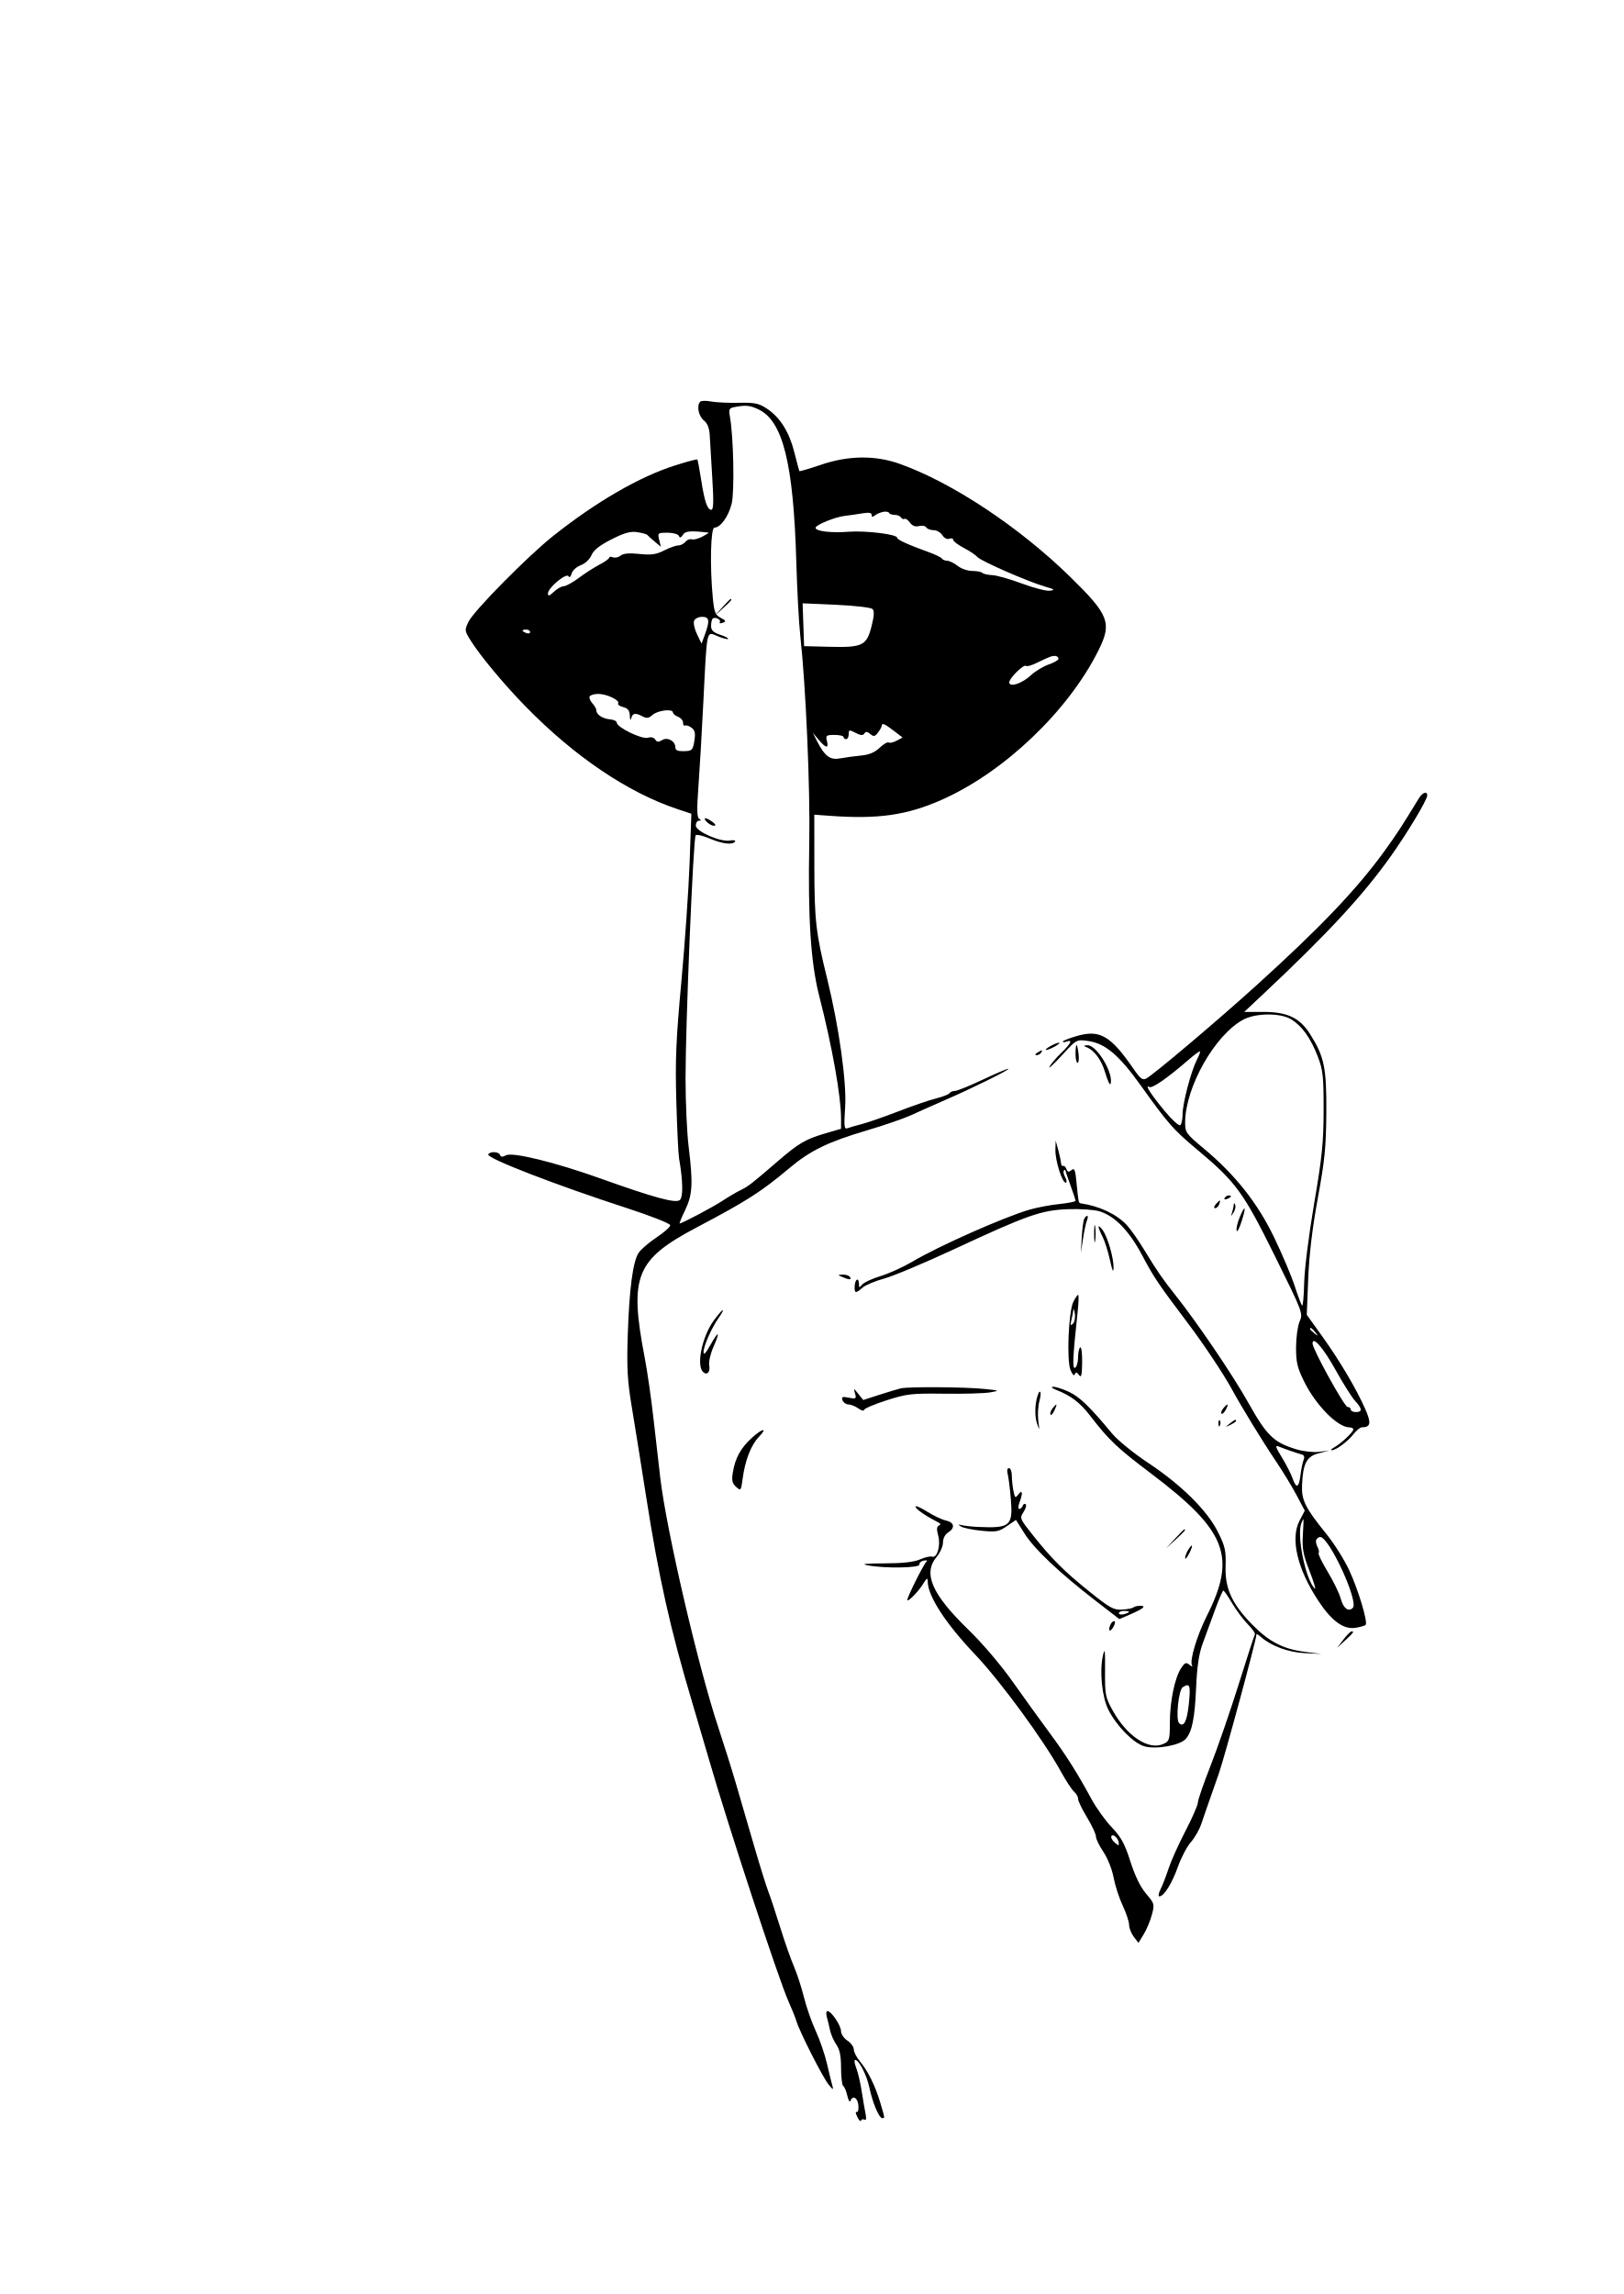
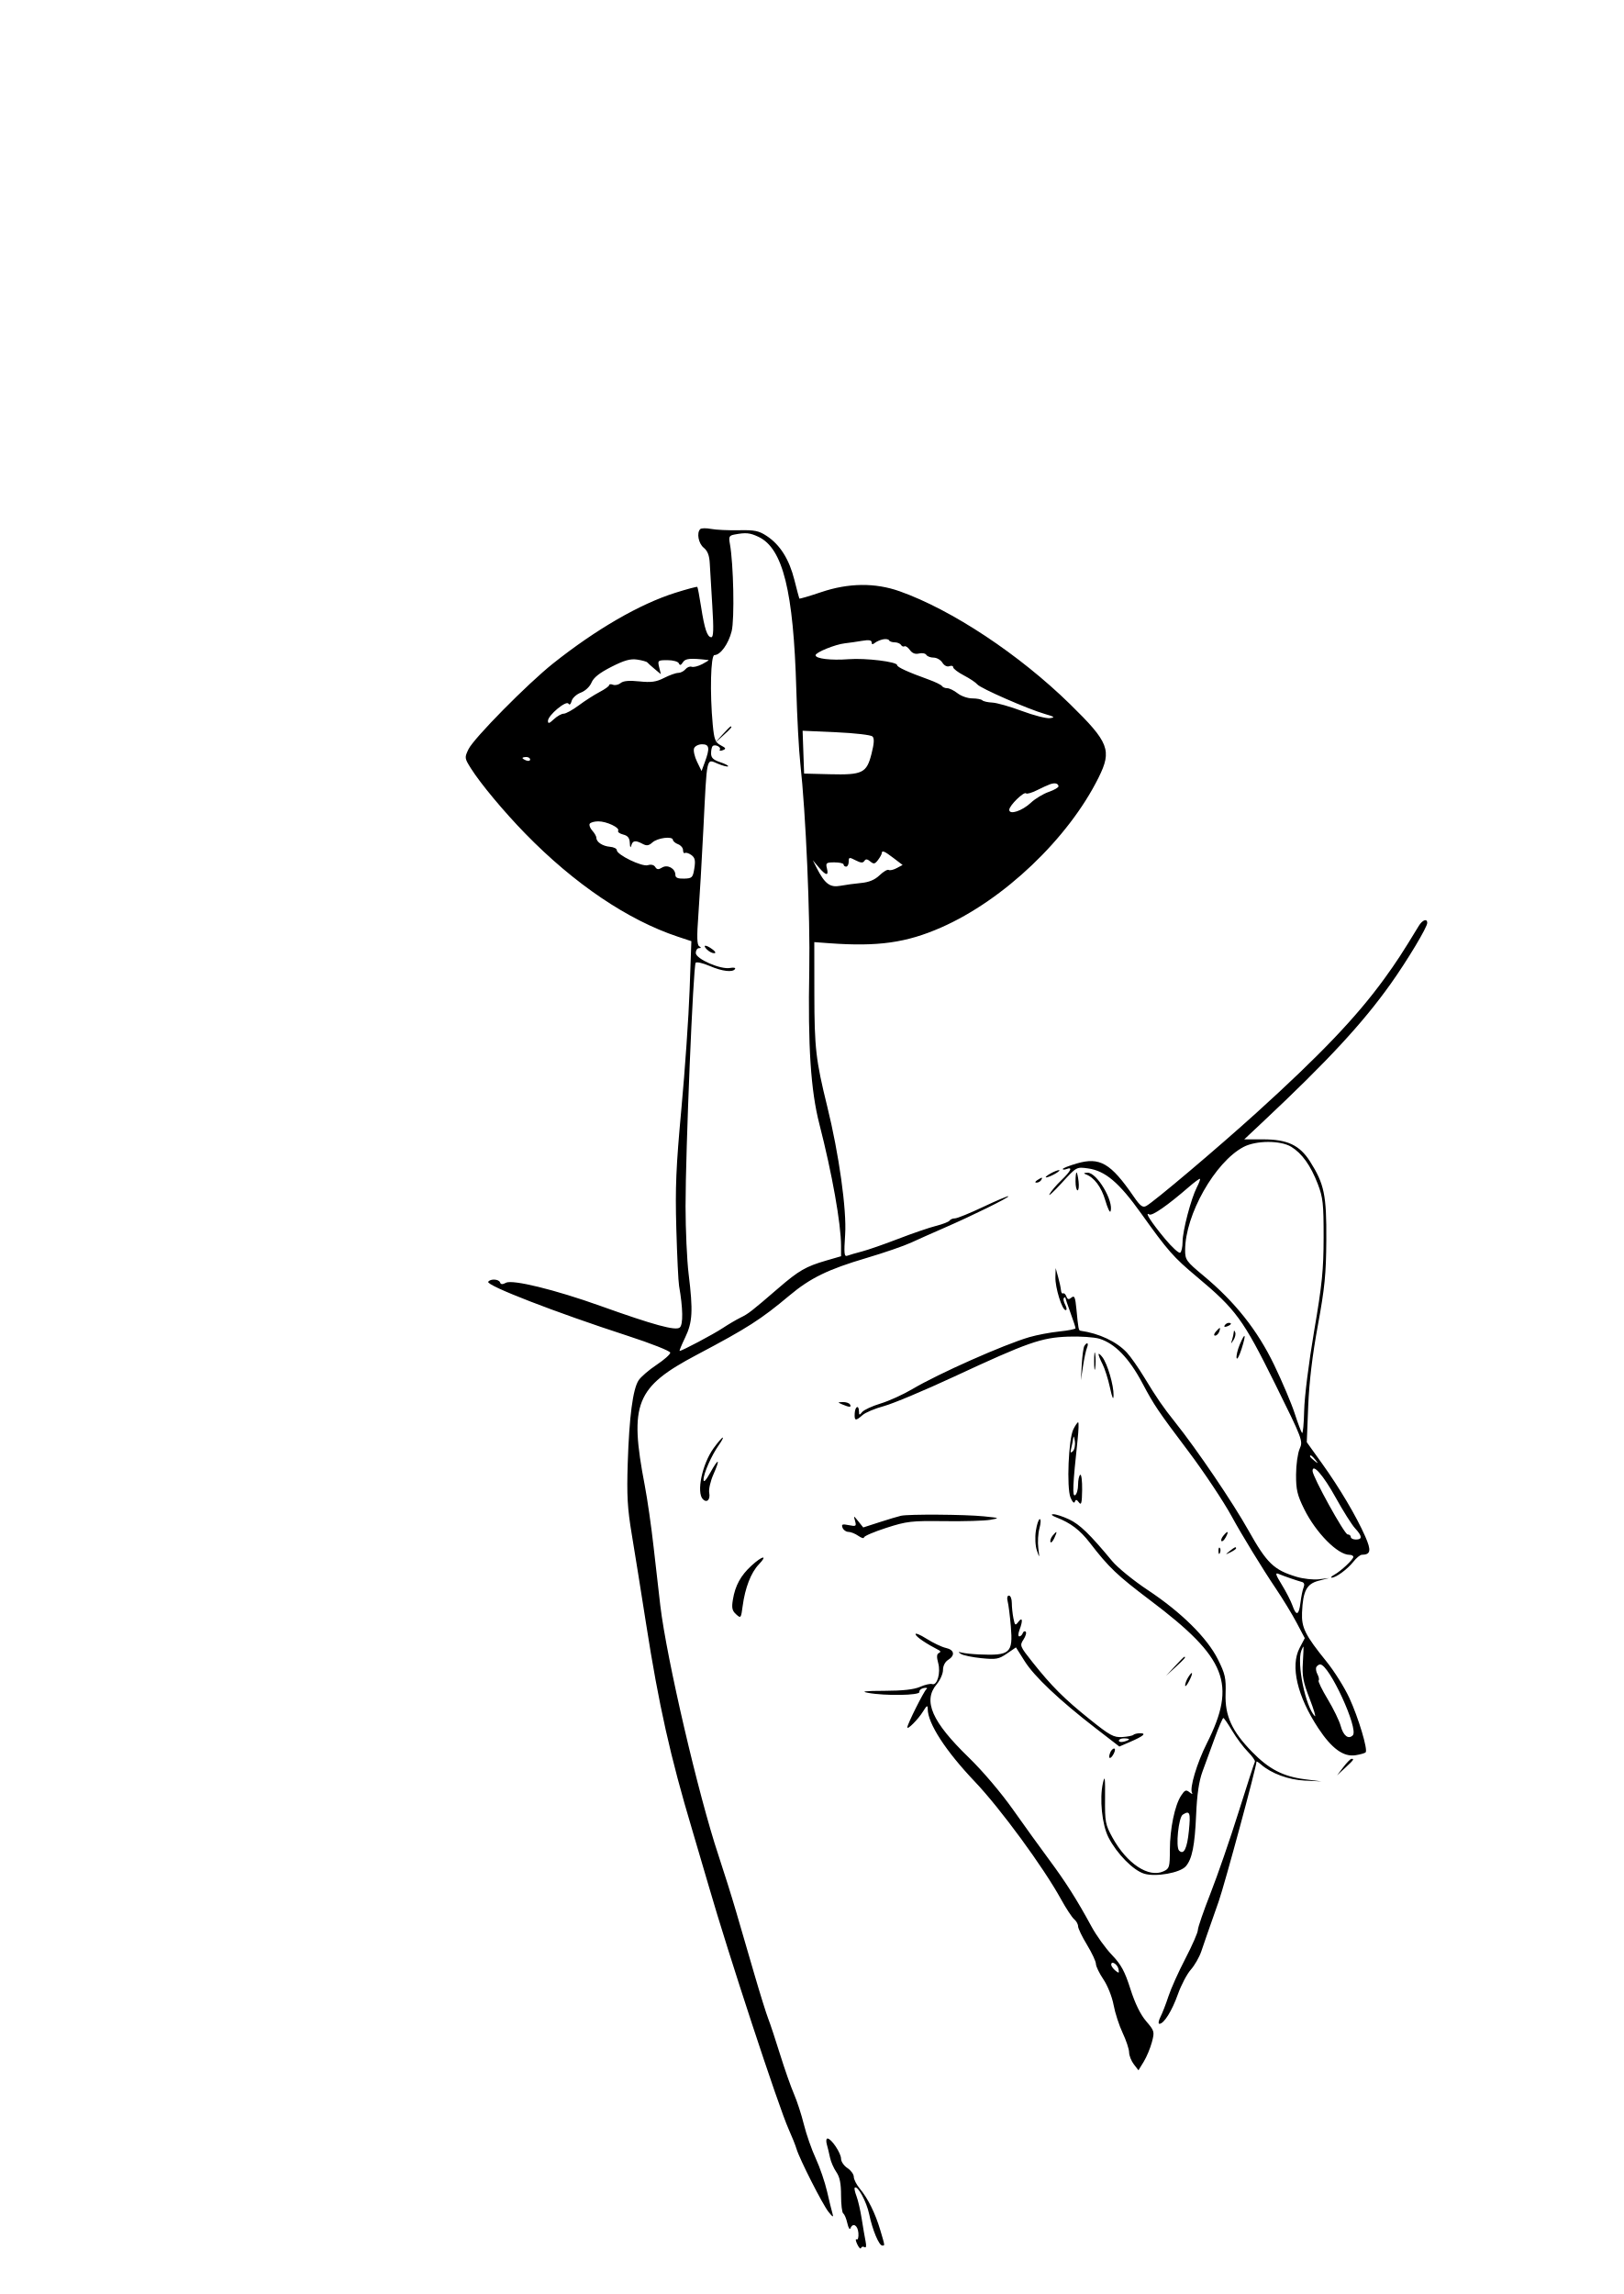
- <svg xmlns="http://www.w3.org/2000/svg" width="637" height="900" viewBox="0 0 637 900" version="1.1">
+ <svg xmlns="http://www.w3.org/2000/svg" width="637" height="900" viewBox="0 0 637 800" version="1.1">
  <path d="M 274.747 157.586 C 273.262 159.072, 274.047 163.217, 276.133 164.907 C 277.642 166.129, 278.333 167.932, 278.491 171.067 C 278.614 173.505, 279.062 181.012, 279.486 187.750 C 280.054 196.781, 279.954 200, 279.104 200 C 277.517 200, 276.428 196.766, 275.072 188.024 C 274.437 183.932, 273.773 180.440, 273.598 180.264 C 273.422 180.089, 269.511 181.135, 264.907 182.589 C 250.981 186.988, 233.912 196.863, 217 210.304 C 207.012 218.242, 185.905 239.632, 183.835 243.915 C 182.231 247.234, 182.257 247.447, 184.748 251.415 C 188.499 257.389, 197.692 268.421, 206.122 277.064 C 225.352 296.781, 246.367 310.979, 265.943 317.481 L 271.266 319.249 270.582 338.374 C 270.207 348.894, 268.754 369.875, 267.354 385 C 265.244 407.809, 264.904 415.826, 265.362 432 C 265.666 442.725, 266.153 452.850, 266.444 454.500 C 267.982 463.198, 268.090 469.680, 266.717 470.820 C 265.082 472.177, 256.626 469.873, 235.500 462.316 C 217.849 456.002, 201.118 451.900, 198.548 453.256 C 197.158 453.990, 196.486 453.958, 196.214 453.143 C 195.764 451.793, 192.360 451.608, 191.567 452.891 C 190.686 454.316, 217.974 464.885, 246.235 474.064 C 255.469 477.063, 262.977 480.036, 262.985 480.697 C 262.993 481.355, 260.566 483.509, 257.591 485.484 C 254.616 487.458, 251.453 490.186, 250.562 491.545 C 248.307 494.987, 246.885 505.820, 246.301 524 C 245.892 536.739, 246.175 541.727, 247.890 552 C 249.038 558.875, 251.558 574.625, 253.492 587 C 258.483 618.953, 263.016 639.209, 271.599 667.916 C 273.504 674.287, 276.427 684.225, 278.093 690 C 285.687 716.307, 305.535 776.693, 309.418 785.297 C 310.709 788.159, 312.096 791.625, 312.501 793 C 313.687 797.026, 322.734 814.851, 325.089 817.797 C 326.763 819.893, 327.114 820.051, 326.652 818.500 C 326.324 817.400, 325.363 813.483, 324.517 809.795 C 323.670 806.108, 321.665 800.256, 320.062 796.791 C 318.458 793.326, 316.368 787.343, 315.417 783.496 C 314.467 779.648, 312.710 774.250, 311.514 771.500 C 310.317 768.750, 307.869 761.775, 306.072 756 C 304.276 750.225, 302.186 743.925, 301.429 742 C 300.671 740.075, 298.214 732.200, 295.970 724.500 C 293.725 716.800, 290.511 705.775, 288.828 700 C 287.144 694.225, 284.012 684.238, 281.869 677.806 C 274.056 654.367, 261.571 600.760, 259.090 580 C 258.531 575.325, 257.347 564.975, 256.459 557 C 255.572 549.025, 254.010 538.140, 252.989 532.812 C 246.813 500.574, 249.343 494.241, 273.500 481.475 C 293.342 470.990, 298.518 467.676, 309.741 458.269 C 317.960 451.380, 324.879 448.009, 339.954 443.550 C 346.804 441.523, 354.679 438.815, 357.454 437.530 C 360.229 436.246, 366.100 433.632, 370.500 431.720 C 381.365 427.001, 396.083 419.749, 395.658 419.325 C 395.468 419.135, 391.027 421.009, 385.790 423.489 C 380.553 425.970, 375.560 428, 374.693 428 C 373.827 428, 372.874 428.395, 372.576 428.877 C 372.278 429.359, 369.889 430.292, 367.267 430.950 C 364.645 431.608, 358 433.884, 352.500 436.008 C 347 438.131, 340.559 440.374, 338.187 440.990 C 335.816 441.606, 333.230 442.358, 332.441 442.661 C 331.235 443.124, 331.102 441.800, 331.603 434.356 C 332.254 424.693, 329.175 402.697, 324.555 384 C 320.112 366.019, 319.548 361.089, 319.523 340.060 L 319.500 319.620 325.500 320.060 C 344.434 321.448, 355.622 319.872, 369.237 313.896 C 393.840 303.097, 419.188 278.966, 431.058 255.041 C 436.363 244.349, 435.153 241.236, 419.884 226.296 C 399.920 206.761, 373.490 189.248, 353 181.976 C 343.364 178.556, 332.936 178.675, 322.160 182.326 C 317.573 183.881, 313.736 185.006, 313.633 184.826 C 313.530 184.647, 312.654 181.350, 311.685 177.500 C 309.654 169.424, 306.085 163.747, 300.872 160.297 C 297.753 158.233, 296.119 157.896, 289.855 158.028 C 285.810 158.113, 280.924 157.880, 278.997 157.511 C 277.071 157.141, 275.158 157.175, 274.747 157.586 M 288.149 159.719 C 286.109 160.107, 285.874 160.585, 286.379 163.333 C 287.813 171.149, 288.255 192.932, 287.074 197.644 C 285.824 202.632, 282.674 207, 280.326 207 C 278.846 207, 278.482 221.860, 279.656 234.296 C 280.212 240.183, 280.629 241.266, 282.776 242.390 C 284.880 243.493, 285 243.786, 283.575 244.333 C 282.652 244.687, 282.142 244.579, 282.442 244.093 C 283.074 243.072, 280.493 241.840, 279.598 242.736 C 279.269 243.064, 279 244.348, 279 245.589 C 279 247.289, 279.880 248.135, 282.567 249.022 C 284.529 249.670, 285.927 250.406, 285.675 250.658 C 285.423 250.911, 283.595 250.440, 281.614 249.612 C 277.079 247.717, 277.436 246.106, 275.992 275 C 275.374 287.375, 274.483 302.670, 274.012 308.989 C 273.378 317.493, 273.460 320.672, 274.328 321.224 C 275.201 321.779, 275.181 321.973, 274.250 321.985 C 273.563 321.993, 273 322.848, 273 323.884 C 273 326.212, 282.761 330.470, 286.470 329.761 C 287.828 329.501, 288.702 329.674, 288.411 330.144 C 287.519 331.587, 283.402 331.101, 278.418 328.965 C 275.807 327.846, 273.348 327.283, 272.955 327.715 C 272.006 328.757, 268.964 401.963, 268.984 423.289 C 268.993 432.524, 269.536 444.449, 270.190 449.789 C 271.975 464.346, 271.736 468.732, 268.828 474.750 C 267.433 477.638, 266.464 480, 266.674 480 C 267.585 480, 279.851 473.502, 283.500 471.086 C 285.700 469.630, 288.844 467.778, 290.486 466.969 C 293.713 465.382, 294.692 464.621, 305.406 455.384 C 313.459 448.441, 316.174 446.877, 324.263 444.526 L 330 442.858 330 438.807 C 330 430.170, 326.481 410.395, 321.494 391 C 318.107 377.832, 316.967 360.435, 317.531 330.559 C 317.930 309.422, 316.179 269.113, 314.010 249.500 C 313.462 244.550, 312.757 231.500, 312.444 220.500 C 311.343 181.921, 307.195 165.168, 297.619 160.623 C 294.221 159.011, 292.660 158.862, 288.149 159.719 M 346.500 200.822 C 345.400 201.038, 343.938 201.672, 343.250 202.230 C 342.377 202.939, 342 202.873, 342 202.013 C 342 201.143, 340.898 200.968, 338.250 201.417 C 336.188 201.767, 333.150 202.204, 331.500 202.388 C 327.704 202.812, 320 205.944, 320 207.063 C 320 208.430, 326.004 209.148, 333 208.619 C 339.685 208.113, 352 209.625, 352 210.951 C 352 211.735, 356.299 213.704, 364.283 216.576 C 366.913 217.522, 369.302 218.680, 369.592 219.148 C 369.881 219.617, 370.808 220, 371.651 220 C 372.495 220, 374.329 220.900, 375.727 222 C 377.126 223.100, 379.709 224, 381.468 224 C 383.227 224, 385.005 224.338, 385.419 224.750 C 385.833 225.162, 387.595 225.562, 389.336 225.639 C 391.076 225.715, 396.304 227.198, 400.954 228.935 C 405.604 230.672, 410.554 231.940, 411.954 231.753 C 414.085 231.468, 413.767 231.203, 410 230.122 C 403.372 228.220, 384.665 220.032, 383.457 218.503 C 382.883 217.777, 380.521 216.197, 378.207 214.991 C 375.893 213.785, 374 212.345, 374 211.792 C 374 211.239, 373.321 211.047, 372.491 211.365 C 371.606 211.705, 370.473 211.128, 369.750 209.972 C 369.073 208.887, 367.529 208, 366.318 208 C 365.108 208, 363.817 207.514, 363.450 206.919 C 363.082 206.324, 361.795 206.086, 360.589 206.388 C 359.122 206.757, 357.941 206.305, 357.016 205.023 C 356.257 203.969, 355.299 203.315, 354.887 203.570 C 354.475 203.824, 353.856 203.575, 353.510 203.016 C 353.165 202.457, 352.046 202, 351.024 202 C 350.003 202, 349.017 201.646, 348.833 201.214 C 348.650 200.782, 347.600 200.605, 346.500 200.822 M 239.872 211.628 C 235.249 213.978, 232.893 215.844, 232.086 217.793 C 231.418 219.405, 229.640 221.075, 227.885 221.737 C 226.209 222.370, 224.591 223.847, 224.283 225.027 C 223.946 226.313, 223.450 226.729, 223.042 226.068 C 222.166 224.650, 215 230.650, 215 232.802 C 215 234.017, 215.496 233.883, 217.314 232.174 C 218.587 230.978, 220.323 230, 221.171 230 C 222.019 230, 224.690 228.527, 227.106 226.726 C 229.523 224.925, 233.188 222.573, 235.250 221.499 C 237.313 220.424, 239 219.212, 239 218.804 C 239 218.396, 239.681 218.324, 240.513 218.643 C 241.345 218.963, 242.704 218.660, 243.534 217.972 C 244.569 217.113, 246.874 216.911, 250.871 217.329 C 255.537 217.816, 257.469 217.545, 260.561 215.969 C 262.685 214.886, 265.173 214, 266.089 214 C 267.005 214, 268.293 213.352, 268.951 212.559 C 269.608 211.767, 270.705 211.333, 271.389 211.596 C 272.072 211.858, 273.952 211.384, 275.566 210.542 C 277.180 209.701, 278.275 208.987, 278 208.956 C 270.778 208.141, 268.919 208.303, 267.946 209.832 C 267.174 211.044, 266.740 211.158, 266.359 210.250 C 266.065 209.551, 264.099 209, 261.898 209 C 258.109 209, 257.987 209.103, 258.631 211.750 L 259.299 214.500 256.900 212.500 C 255.580 211.400, 254.275 210.227, 254 209.894 C 253.725 209.561, 251.925 209.056, 250 208.773 C 247.325 208.379, 244.939 209.051, 239.872 211.628 M 283.437 238.250 L 280.500 241.500 283.750 238.563 C 286.779 235.825, 287.460 235, 286.687 235 C 286.515 235, 285.052 236.463, 283.437 238.250 M 315.207 245.097 L 315.500 253.500 325.500 253.753 C 338.432 254.081, 340.032 253.301, 341.954 245.733 C 342.988 241.663, 343.099 239.699, 342.337 238.937 C 341.748 238.348, 335.337 237.602, 328.090 237.280 L 314.914 236.694 315.207 245.097 M 272.327 243.591 C 271.991 244.466, 272.515 246.828, 273.491 248.841 L 275.267 252.500 276.557 249 C 278.589 243.491, 278.357 242, 275.469 242 C 274.076 242, 272.663 242.716, 272.327 243.591 M 205 247.393 C 205 247.609, 205.675 248.045, 206.500 248.362 C 207.325 248.678, 208 248.501, 208 247.969 C 208 247.436, 207.325 247, 206.500 247 C 205.675 247, 205 247.177, 205 247.393 M 412 257.686 C 411.175 257.972, 408.857 259.029, 406.849 260.035 C 404.841 261.041, 402.924 261.590, 402.589 261.255 C 401.753 260.420, 396 266.053, 396 267.706 C 396 269.825, 401.064 268.158, 404.519 264.901 C 406.180 263.336, 409.330 261.435, 411.519 260.677 C 413.709 259.919, 415.421 258.905, 415.325 258.424 C 415.100 257.300, 413.891 257.031, 412 257.686 M 231.384 273.188 C 231.065 273.704, 231.523 274.921, 232.402 275.892 C 233.281 276.863, 234 278.129, 234 278.706 C 234 280.362, 236.463 281.978, 239.351 282.217 C 240.808 282.338, 242 282.925, 242 283.522 C 242 285.355, 251.913 290.162, 254.199 289.437 C 255.456 289.038, 256.577 289.311, 257.094 290.143 C 257.746 291.190, 258.357 291.241, 259.769 290.367 C 261.923 289.033, 265 290.735, 265 293.261 C 265 294.366, 265.963 294.775, 268.403 294.706 C 271.567 294.616, 271.851 294.333, 272.434 290.687 C 272.927 287.603, 272.683 286.489, 271.292 285.471 C 270.318 284.760, 269.180 284.389, 268.761 284.648 C 268.342 284.906, 268 284.402, 268 283.527 C 268 282.652, 267.127 281.613, 266.060 281.218 C 264.992 280.823, 264.076 280.050, 264.023 279.500 C 263.874 277.953, 257.982 278.706, 255.966 280.530 C 254.568 281.796, 253.716 281.918, 252.149 281.080 C 249.317 279.564, 248.217 279.730, 247.689 281.750 C 247.406 282.834, 247.188 282.461, 247.116 280.769 C 247.030 278.740, 246.359 277.877, 244.507 277.412 C 243.136 277.068, 242.250 276.404, 242.540 275.936 C 243.289 274.724, 238.017 272.229, 234.732 272.241 C 233.209 272.246, 231.703 272.672, 231.384 273.188 M 345.968 284.750 C 345.951 285.163, 345.290 286.354, 344.499 287.398 C 343.279 289.010, 342.820 289.095, 341.455 287.963 C 340.269 286.978, 339.661 286.930, 339.136 287.781 C 338.610 288.632, 337.716 288.565, 335.712 287.526 C 333.211 286.228, 333 286.270, 333 288.059 C 333 289.127, 332.550 290, 332 290 C 331.450 290, 331 289.625, 331 289.167 C 331 288.708, 329.395 288.333, 327.433 288.333 C 324.196 288.333, 323.921 288.549, 324.452 290.667 C 325.229 293.762, 324.097 293.615, 321.242 290.250 L 318.908 287.500 320.434 290.500 C 323.602 296.730, 325.654 298.287, 329.697 297.529 C 331.729 297.148, 335.419 296.646, 337.896 296.414 C 340.993 296.123, 343.249 295.178, 345.118 293.386 C 346.614 291.954, 348.217 291.016, 348.681 291.303 C 349.145 291.590, 350.565 291.268, 351.837 290.587 L 354.148 289.350 350.641 286.675 C 346.986 283.887, 346.022 283.490, 345.968 284.750 M 556.680 313.250 C 550.300 323.763, 547.884 327.465, 543.142 334 C 532.283 348.965, 518.050 363.884, 492.965 386.598 C 477.704 400.416, 452.704 421.553, 449.753 423.132 C 448.330 423.894, 447.403 423.191, 444.753 419.341 C 435.784 406.312, 431.512 403.837, 422.511 406.454 C 419.480 407.335, 417 408.316, 417 408.635 C 417 408.953, 417.675 408.955, 418.500 408.638 C 421.014 407.673, 420.187 409.427, 416.418 413.054 C 414.448 414.949, 412.365 417.400, 411.789 418.500 C 411.213 419.600, 413.358 417.638, 416.555 414.139 C 422.366 407.781, 422.370 407.779, 426.843 408.392 C 433.643 409.324, 439.051 413.890, 447.698 426 C 458.281 440.822, 460.377 443.204, 469.724 451.025 C 484.959 463.772, 487.787 467.648, 500.271 492.875 C 511.088 514.733, 511.312 515.323, 509.950 518.375 C 509.183 520.094, 508.543 524.661, 508.528 528.525 C 508.504 534.448, 509.003 536.567, 511.701 542.025 C 516.312 551.349, 524.861 560, 529.465 560 C 530.309 560, 531 560.366, 531 560.813 C 531 561.835, 526.158 566.369, 523.500 567.836 C 522.400 568.443, 521.950 568.950, 522.500 568.963 C 524.134 569.002, 528.697 565.655, 530.999 562.728 C 532.179 561.228, 533.675 559.993, 534.323 559.985 C 537.837 559.939, 538.128 558.346, 535.646 552.733 C 532.118 544.756, 525.627 533.804, 518.712 524.158 L 512.731 515.815 513.295 501.658 C 513.675 492.156, 514.919 481.744, 517.079 470 C 519.781 455.306, 520.314 449.934, 520.399 436.500 C 520.510 418.888, 519.600 414.491, 514.019 405.692 C 509.957 399.285, 505.123 397, 495.637 397 L 488.194 397 495.347 390.285 C 520.918 366.281, 534.626 351.486, 545.645 336 C 552.222 326.755, 560 313.793, 560 312.076 C 560 310.228, 558.108 310.898, 556.680 313.250 M 277.357 322.500 C 278.182 323.325, 279.452 323.986, 280.179 323.968 C 281.008 323.948, 280.777 323.389, 279.559 322.468 C 277.022 320.549, 275.429 320.572, 277.357 322.500 M 487.898 399.992 C 476.719 405.901, 465 426.612, 465 440.461 C 465 444.254, 465.443 444.871, 472.209 450.501 C 484.608 460.818, 493.395 471.908, 499.938 485.500 C 503.116 492.100, 506.735 500.650, 507.981 504.500 C 509.228 508.350, 510.529 511.810, 510.874 512.189 C 511.218 512.567, 511.595 508.604, 511.711 503.382 C 511.830 497.988, 513.520 484.514, 515.622 472.193 C 518.750 453.864, 519.326 448.174, 519.340 435.500 C 519.354 422.218, 519.092 419.813, 517.052 414.500 C 514.280 407.282, 510.859 402.495, 506.634 399.919 C 502.412 397.344, 492.837 397.382, 487.898 399.992 M 412 410.500 C 410.625 411.286, 409.950 411.929, 410.500 411.929 C 411.050 411.929, 412.625 411.286, 414 410.500 C 415.375 409.714, 416.050 409.071, 415.500 409.071 C 414.950 409.071, 413.375 409.714, 412 410.500 M 422 413.500 C 422 415.425, 422.360 417, 422.799 417 C 423.239 417, 423.415 415.425, 423.190 413.500 C 422.965 411.575, 422.605 410, 422.391 410 C 422.176 410, 422 411.575, 422 413.500 M 426 410.706 C 429.316 411.918, 432.146 415.691, 433.686 420.954 C 434.579 424.004, 435.501 425.941, 435.735 425.259 C 437.098 421.282, 430.351 409.948, 426.699 410.079 C 425.235 410.131, 425.002 410.341, 426 410.706 M 407 413 C 406.099 413.582, 405.975 413.975, 406.691 413.985 C 407.346 413.993, 408.160 413.550, 408.500 413 C 409.267 411.758, 408.921 411.758, 407 413 M 466.500 415.655 C 458.085 422.953, 452.049 427.148, 450.945 426.466 C 448.921 425.215, 451.703 429.539, 457.077 435.997 C 459.847 439.325, 462.538 441.786, 463.057 441.465 C 463.575 441.144, 464 439.212, 464 437.171 C 464 432.909, 467.341 420.175, 469.611 415.785 C 470.456 414.151, 471.002 412.673, 470.824 412.500 C 470.646 412.328, 468.700 413.747, 466.500 415.655 M 414.102 451.072 C 413.985 455.180, 416.732 464, 418.129 464 C 418.661 464, 418.585 463.094, 417.954 461.914 C 417.340 460.767, 417.099 459.567, 417.419 459.248 C 417.739 458.928, 418 458.861, 418 459.097 C 418 459.334, 418.900 461.991, 420 465 C 421.100 468.009, 422 470.753, 422 471.098 C 422 471.442, 419.135 472.017, 415.634 472.376 C 412.133 472.735, 406.845 473.735, 403.884 474.598 C 393.882 477.514, 368.179 488.924, 358 494.966 C 354.425 497.088, 348.800 499.642, 345.500 500.643 C 342.200 501.643, 338.952 503.145, 338.282 503.981 C 337.209 505.318, 337.060 505.291, 337.032 503.750 C 336.982 501.034, 335.518 501.690, 335.356 504.501 C 335.184 507.482, 335.701 507.594, 338.436 505.171 C 339.571 504.164, 343.352 502.576, 346.838 501.642 C 350.324 500.707, 362.699 495.515, 374.338 490.103 C 403.319 476.629, 408.555 474.790, 419.069 474.397 C 423.782 474.220, 429.329 474.595, 431.395 475.229 C 437.463 477.091, 443.042 482.859, 448.214 492.618 C 452.804 501.276, 454.309 503.506, 466.253 519.355 C 472.343 527.437, 480.155 539.175, 483.320 545 C 487.090 551.940, 495.474 565.651, 500.442 573 C 503.230 577.125, 506.959 583.241, 508.729 586.590 L 511.947 592.681 509.902 596.590 C 506.219 603.629, 508.980 615.462, 517.229 627.986 C 522.514 636.011, 527.150 639.378, 531.874 638.624 C 533.730 638.328, 535.507 637.826, 535.824 637.509 C 536.797 636.536, 533.015 623.911, 529.414 616.112 C 527.538 612.049, 523.524 605.656, 520.493 601.906 C 512.073 591.483, 510.619 588.571, 510.871 582.624 C 511.231 574.153, 512.686 571.380, 517.412 570.164 L 521.500 569.112 517.500 569.593 C 515.300 569.857, 511.319 569.413, 508.653 568.605 C 499.780 565.918, 497.060 563.286, 489.831 550.394 C 483.670 539.406, 469.641 518.713, 461.091 508 C 456.249 501.933, 453.919 498.547, 448.977 490.401 C 446.674 486.605, 443.600 482.221, 442.145 480.657 C 438.137 476.348, 431.272 473.119, 423.917 472.082 C 423.216 471.983, 423.068 471.191, 422.359 463.706 C 421.903 458.901, 421.572 458.110, 420.417 459.069 C 419.334 459.968, 418.887 459.868, 418.407 458.618 C 418.068 457.735, 417.484 457.201, 417.110 457.432 C 416.735 457.664, 416.365 457.099, 416.287 456.177 C 416.209 455.254, 415.708 452.925, 415.175 451 L 414.205 447.500 414.102 451.072 M 480.507 469.989 C 480.157 470.555, 480.558 470.723, 481.448 470.382 C 483.180 469.717, 483.497 469, 482.059 469 C 481.541 469, 480.843 469.445, 480.507 469.989 M 477 472.500 C 476.282 473.365, 476.185 474, 476.771 474 C 477.329 474, 478.045 473.325, 478.362 472.500 C 478.678 471.675, 478.781 471, 478.591 471 C 478.401 471, 477.685 471.675, 477 472.500 M 484.079 472.668 C 484.036 473.311, 483.741 474.661, 483.424 475.668 C 482.877 477.409, 482.906 477.412, 483.995 475.712 C 484.626 474.729, 484.920 473.379, 484.650 472.712 C 484.295 471.837, 484.136 471.825, 484.079 472.668 M 486.395 477.598 C 485.568 479.577, 485.028 481.909, 485.196 482.781 C 485.364 483.652, 486.247 482.033, 487.159 479.183 C 489.063 473.226, 488.612 472.291, 486.395 477.598 M 425.458 478.068 C 425.095 478.655, 424.641 481.918, 424.450 485.318 L 424.102 491.500 424.936 486 C 425.396 482.975, 426.096 479.712, 426.493 478.750 C 427.279 476.843, 426.523 476.345, 425.458 478.068 M 429.300 484 C 429.300 487.025, 429.487 488.262, 429.716 486.750 C 429.945 485.238, 429.945 482.762, 429.716 481.250 C 429.487 479.738, 429.300 480.975, 429.300 484 M 431.032 481.300 C 431.014 481.739, 431.714 483.480, 432.587 485.168 C 433.460 486.856, 434.774 490.996, 435.507 494.369 C 436.417 498.548, 436.866 499.523, 436.921 497.432 C 437.020 493.589, 434.548 485.110, 432.562 482.483 C 431.738 481.392, 431.049 480.860, 431.032 481.300 M 330.500 501 C 333.252 502.183, 334.231 502.183, 333.500 501 C 333.160 500.450, 331.896 500.032, 330.691 500.070 C 328.579 500.138, 328.572 500.171, 330.500 501 M 421.137 510.758 C 419.248 514.559, 418.454 533.625, 420.023 537.500 C 420.736 539.259, 421.438 539.961, 421.720 539.197 C 422.093 538.190, 422.463 538.249, 423.351 539.458 C 424.262 540.698, 424.519 539.680, 424.592 534.550 C 424.642 530.990, 424.305 528.312, 423.842 528.598 C 423.379 528.884, 423 530.640, 423 532.500 C 423 534.360, 422.481 536.203, 421.847 536.595 C 420.689 537.310, 420.897 532.638, 422.820 514.750 C 423.219 511.038, 423.310 508.004, 423.023 508.008 C 422.735 508.012, 421.887 509.250, 421.137 510.758 M 421.136 514 C 421.046 514.825, 420.693 516.625, 420.350 518 C 419.870 519.931, 420.004 520.243, 420.942 519.372 C 421.610 518.751, 421.964 516.951, 421.728 515.372 C 421.492 513.792, 421.226 513.175, 421.136 514 M 280.003 518.154 C 275.495 524.377, 273.159 535.559, 275.813 538.213 C 277.382 539.782, 278.782 538.313, 278.270 535.634 C 278.017 534.306, 278.757 531.076, 279.917 528.456 C 282.696 522.173, 282.015 521.781, 278.692 527.751 C 276.962 530.859, 276.048 531.809, 276.046 530.500 C 276.043 528.070, 279.205 520.925, 282.052 516.927 C 283.198 515.317, 283.883 514, 283.574 514 C 283.265 514, 281.658 515.869, 280.003 518.154 M 514 521.378 C 514 521.585, 514.788 522.373, 515.750 523.128 C 517.336 524.371, 517.371 524.336, 516.128 522.750 C 514.821 521.084, 514 520.555, 514 521.378 M 515 527.092 C 515 529.328, 527.511 551.984, 528.750 551.992 C 529.438 551.996, 530 552.450, 530 553 C 530 553.550, 530.900 554, 532 554 C 534.621 554, 534.528 552.672, 531.690 549.610 C 530.419 548.240, 526.989 542.803, 524.068 537.529 C 519.244 528.821, 515 523.937, 515 527.092 M 353.500 544.680 C 352.400 544.926, 348.621 546.057, 345.103 547.194 L 338.706 549.261 336.790 546.881 C 334.890 544.519, 334.880 544.518, 335.501 546.738 C 336.074 548.787, 335.868 548.924, 333.046 548.359 C 330.475 547.845, 330.068 548.013, 330.589 549.371 C 330.933 550.267, 331.966 551, 332.884 551 C 333.803 551, 335.555 551.701, 336.777 552.557 C 338 553.413, 339 553.691, 339 553.175 C 339 552.658, 342.938 550.969, 347.750 549.421 C 355.807 546.829, 357.608 546.621, 370.500 546.791 C 378.200 546.892, 386.300 546.657, 388.500 546.269 C 392.409 545.578, 392.353 545.547, 386 544.898 C 378.653 544.147, 356.542 543.999, 353.500 544.680 M 414.511 545.326 C 420.122 547.514, 423.765 550.284, 427.638 555.308 C 435.111 565.002, 438.331 568.067, 451.402 577.926 C 481.297 600.476, 485.288 610.591, 473.516 633.968 C 469.630 641.685, 466.660 651.620, 467.713 653.379 C 468.082 653.996, 467.653 653.907, 466.759 653.183 C 465.364 652.053, 464.892 652.236, 463.427 654.472 C 460.934 658.276, 459.033 667.453, 459.016 675.771 C 459.001 682.548, 458.830 683.120, 456.503 684.181 C 450.684 686.832, 442.156 681.185, 436.500 670.936 C 433.705 665.871, 433.506 664.817, 433.584 655.500 C 433.653 647.352, 433.500 646.241, 432.757 649.500 C 431.350 655.675, 432.385 665.882, 434.921 670.849 C 438.185 677.241, 444.658 683.817, 448.953 685.104 C 453.505 686.468, 463.016 684.775, 465.262 682.202 C 467.737 679.365, 468.802 674.061, 469.319 661.994 C 469.663 653.967, 470.420 648.826, 471.824 644.994 C 472.931 641.972, 475.111 636.013, 476.669 631.751 C 478.226 627.489, 479.725 624.010, 480 624.021 C 480.275 624.031, 481.836 626.290, 483.468 629.039 C 485.101 631.789, 487.871 635.493, 489.623 637.269 C 491.376 639.045, 492.613 640.817, 492.373 641.206 C 492.132 641.595, 489.242 650.500, 485.950 660.994 C 482.658 671.489, 477.723 685.775, 474.982 692.742 C 472.242 699.708, 470 706.212, 470 707.195 C 470 708.178, 467.806 713.201, 465.125 718.358 C 462.443 723.514, 459.457 730.156, 458.489 733.117 C 457.521 736.078, 456.103 739.737, 455.339 741.250 C 454.574 742.763, 454.378 744, 454.902 744 C 456.679 744, 459.837 738.952, 462.173 732.378 C 463.453 728.777, 465.727 724.450, 467.226 722.763 C 468.725 721.075, 470.576 717.851, 471.339 715.597 C 472.811 711.249, 473.442 709.438, 478.163 696 C 480.519 689.294, 493 643.164, 493 641.162 C 493 640.902, 493.788 641.382, 494.750 642.229 C 498.786 645.777, 505.549 648.271, 511.971 648.580 L 518.500 648.894 511.901 648.044 C 503.413 646.951, 497.869 644.067, 491.276 637.314 C 483.342 629.189, 480.593 623.158, 480.876 614.500 C 481.077 608.348, 480.711 606.713, 477.855 601 C 473.632 592.552, 463.485 582.528, 450.338 573.814 C 444.790 570.137, 438.507 565.025, 436.375 562.455 C 427.603 551.877, 423.655 548.058, 419.451 546.082 C 417.015 544.937, 414.229 544.034, 413.261 544.076 C 412.191 544.122, 412.682 544.613, 414.511 545.326 M 406.437 550.571 C 406.044 553.192, 406.216 556.499, 406.839 558.321 C 407.895 561.409, 407.911 561.380, 407.391 557.342 C 407.096 555.055, 407.302 551.567, 407.847 549.592 C 408.392 547.616, 408.453 546, 407.981 546 C 407.509 546, 406.814 548.057, 406.437 550.571 M 413.028 552.466 C 412.359 553.273, 411.966 554.383, 412.155 554.934 C 412.345 555.484, 413.020 554.824, 413.656 553.467 C 414.974 550.654, 414.783 550.351, 413.028 552.466 M 479.980 552.524 C 479.284 553.362, 478.968 554.301, 479.276 554.610 C 479.585 554.919, 480.340 554.233, 480.954 553.086 C 482.264 550.638, 481.778 550.358, 479.980 552.524 M 478.079 558.583 C 478.127 559.748, 478.364 559.985, 478.683 559.188 C 478.972 558.466, 478.936 557.603, 478.604 557.271 C 478.272 556.939, 478.036 557.529, 478.079 558.583 M 482.441 558.555 C 480.577 560.049, 480.589 560.067, 482.750 559.020 C 483.988 558.420, 485 557.720, 485 557.465 C 485 556.700, 484.481 556.921, 482.441 558.555 M 294.848 564.250 C 290.630 568.119, 288.478 572.048, 287.565 577.547 C 287.021 580.819, 287.260 581.925, 288.813 583.331 C 290.677 585.018, 290.753 584.923, 291.395 580.079 C 292.341 572.952, 294.667 566.957, 297.726 563.764 C 301.415 559.913, 299.161 560.294, 294.848 564.250 M 502.934 571.738 C 504.629 574.493, 506.506 578.154, 507.106 579.873 C 508.601 584.163, 509.643 583.792, 510.259 578.750 C 510.545 576.413, 511.100 573.716, 511.493 572.758 C 511.947 571.653, 511.713 570.887, 510.854 570.660 C 508.979 570.166, 503.871 568.400, 501.676 567.488 C 500.229 566.886, 500.489 567.765, 502.934 571.738 M 395.368 578.250 C 395.699 579.487, 396.259 583.898, 396.612 588.051 C 397.510 598.607, 396.357 599.614, 384 599.071 C 381.525 598.962, 378.600 598.655, 377.500 598.388 C 375.842 597.987, 375.770 598.076, 377.080 598.907 C 377.950 599.458, 381.550 600.199, 385.080 600.552 C 390.832 601.127, 391.871 600.940, 395.063 598.754 L 398.626 596.314 402.063 601.758 C 405.873 607.793, 415.665 617.039, 429.848 627.994 L 439.197 635.215 443.348 633.424 C 448.626 631.146, 449.971 630, 447.367 630 C 446.248 630, 445.049 630.284, 444.702 630.631 C 444.355 630.979, 442.376 631.366, 440.304 631.491 C 436.976 631.693, 435.486 630.876, 427.518 624.479 C 417.502 616.437, 412.653 611.593, 405.093 602.081 C 400.158 595.872, 400.043 595.583, 401.576 593.244 C 402.447 591.914, 402.837 590.528, 402.443 590.163 C 402.049 589.798, 401.525 590.063, 401.280 590.750 C 401.034 591.438, 400.432 592, 399.941 592 C 399.441 592, 399.477 590.875, 400.025 589.435 C 401.401 585.815, 401.180 584.179, 399.596 586.266 C 398.371 587.880, 398.202 587.762, 397.628 584.891 C 397.283 583.163, 397 580.456, 397 578.875 C 397 577.294, 396.498 576, 395.883 576 C 395.214 576, 395.008 576.901, 395.368 578.250 M 359.231 591.211 C 359.582 592.277, 363.294 594.789, 368.500 597.483 C 369.123 597.805, 369.065 598.208, 368.345 598.552 C 367.532 598.940, 367.463 600.093, 368.112 602.442 C 369.173 606.285, 367.702 611.422, 365.744 610.711 C 365.060 610.463, 362.925 610.950, 361 611.794 C 358.602 612.844, 354.193 613.337, 347 613.356 C 339.378 613.377, 337.597 613.591, 340.500 614.135 C 347.226 615.396, 361.036 615.174, 360.750 613.809 C 360.613 613.155, 361.400 612.455, 362.500 612.256 C 363.623 612.052, 364.062 612.245, 363.500 612.696 C 362.498 613.502, 356 626.478, 356 627.674 C 356 628.831, 360.253 624.553, 362.139 621.500 C 363.665 619.030, 363.995 618.853, 364.006 620.500 C 364.044 626.177, 371.026 636.936, 382.500 649 C 392.492 659.505, 409.370 682.529, 416.293 695.097 C 418.292 698.726, 420.618 702.268, 421.464 702.970 C 422.309 703.671, 423 704.918, 423 705.742 C 423 706.565, 424.575 709.831, 426.500 713 C 428.425 716.169, 430 719.537, 430 720.486 C 430 721.434, 431.324 724.172, 432.943 726.571 C 434.596 729.020, 436.345 733.416, 436.934 736.600 C 437.510 739.717, 439.111 744.655, 440.491 747.572 C 441.871 750.489, 443.010 753.917, 443.022 755.188 C 443.034 756.460, 443.864 758.566, 444.867 759.870 L 446.689 762.239 448.753 758.870 C 449.888 757.016, 451.330 753.572, 451.956 751.215 C 453.058 747.074, 452.981 746.796, 449.690 742.951 C 447.457 740.342, 445.337 735.998, 443.531 730.327 C 441.312 723.360, 439.896 720.760, 436.241 716.934 C 433.746 714.322, 430.158 709.331, 428.267 705.843 C 422.647 695.477, 418.139 688.360, 411.700 679.689 C 408.356 675.185, 401.965 666.325, 397.499 660 C 392.754 653.280, 385.519 644.760, 380.090 639.500 C 365.638 625.497, 362.041 617.305, 367.500 610.818 C 368.875 609.184, 370 606.639, 370 605.164 C 370 603.564, 370.807 601.977, 372 601.232 C 374.875 599.437, 374.463 597.261, 371.108 596.524 C 369.517 596.174, 366.099 594.546, 363.511 592.905 C 360.924 591.264, 358.998 590.502, 359.231 591.211 M 510.607 597.582 C 508.723 602.490, 512.237 619.637, 515.871 623.271 C 516.439 623.839, 515.529 620.764, 513.849 616.437 C 511.308 609.892, 510.862 607.514, 511.195 602.285 C 511.415 598.828, 511.509 596, 511.404 596 C 511.300 596, 510.941 596.712, 510.607 597.582 M 460.946 603.750 L 457.500 607.500 461.250 604.054 C 464.740 600.846, 465.460 600, 464.696 600 C 464.529 600, 462.842 601.688, 460.946 603.750 M 516.513 603.979 C 516.180 604.518, 516.362 605.809, 516.919 606.848 C 517.475 607.887, 517.683 608.984, 517.382 609.285 C 517.080 609.587, 518.680 612.896, 520.938 616.639 C 523.195 620.382, 525.488 625.098, 526.032 627.119 C 527.075 630.994, 529.063 632.537, 530.787 630.813 C 533.210 628.390, 521.524 603, 517.986 603 C 517.509 603, 516.846 603.441, 516.513 603.979 M 466.212 608.032 C 465.545 609.099, 465.003 610.541, 465.006 611.236 C 465.010 611.931, 465.693 611.196, 466.524 609.601 C 468.257 606.278, 468.028 605.125, 466.212 608.032 M 439 632.906 C 439 633.405, 439.900 633.577, 441 633.290 C 442.100 633.002, 443 632.594, 443 632.383 C 443 632.173, 442.100 632, 441 632 C 439.900 632, 439 632.408, 439 632.906 M 435.583 637.643 C 434.631 640.126, 435.681 640.465, 436.954 638.086 C 437.568 636.938, 437.653 636, 437.142 636 C 436.632 636, 435.930 636.739, 435.583 637.643 M 527.064 643.305 L 524.628 646.500 527.814 643.563 C 531.129 640.507, 531.507 639.963, 530.250 640.055 C 529.837 640.086, 528.404 641.548, 527.064 643.305 M 464.070 661.936 C 462.423 662.978, 461.235 674.635, 462.633 676.033 C 464.482 677.882, 465.786 675.247, 466.482 668.250 C 467.195 661.076, 466.851 660.175, 464.070 661.936 M 436 720.794 C 436 721.323, 436.727 722.358, 437.615 723.096 C 439.013 724.256, 439.181 724.182, 438.865 722.551 C 438.489 720.607, 436 719.082, 436 720.794 M 324.407 791.250 C 324.760 792.487, 325.329 794.850, 325.673 796.500 C 326.016 798.150, 327.130 800.694, 328.148 802.154 C 329.491 804.079, 330 806.606, 330 811.345 C 330 814.940, 330.392 818.124, 330.871 818.420 C 331.350 818.716, 332.067 820.430, 332.464 822.229 C 332.862 824.028, 333.407 824.938, 333.677 824.250 C 334.610 821.870, 336.576 823.013, 336.809 826.072 C 336.937 827.762, 336.625 828.886, 336.115 828.571 C 335.605 828.256, 335.707 829.108, 336.344 830.466 C 336.980 831.824, 337.651 832.497, 337.835 831.961 C 338.020 831.426, 338.631 831.272, 339.192 831.619 C 339.844 832.021, 340.001 831.208, 339.626 829.375 C 339.303 827.794, 338.618 823.800, 338.103 820.500 C 337.588 817.200, 336.667 813.200, 336.056 811.611 C 335.444 810.023, 335.130 808.536, 335.358 808.309 C 336.454 807.213, 340.012 813.743, 341.055 818.764 C 342.328 824.896, 344.887 831, 346.185 831 C 347.233 831, 347.267 831.265, 345.390 824.932 C 343.437 818.346, 340.535 812.466, 337.363 808.673 C 336.064 807.119, 335 805.033, 335 804.038 C 335 803.044, 333.875 801.493, 332.500 800.592 C 331.125 799.691, 330 798.046, 330 796.936 C 330 794.722, 326.175 789, 324.695 789 C 324.185 789, 324.055 790.013, 324.407 791.250" stroke="none" fill="#000000" fill-rule="evenodd" />
</svg>
